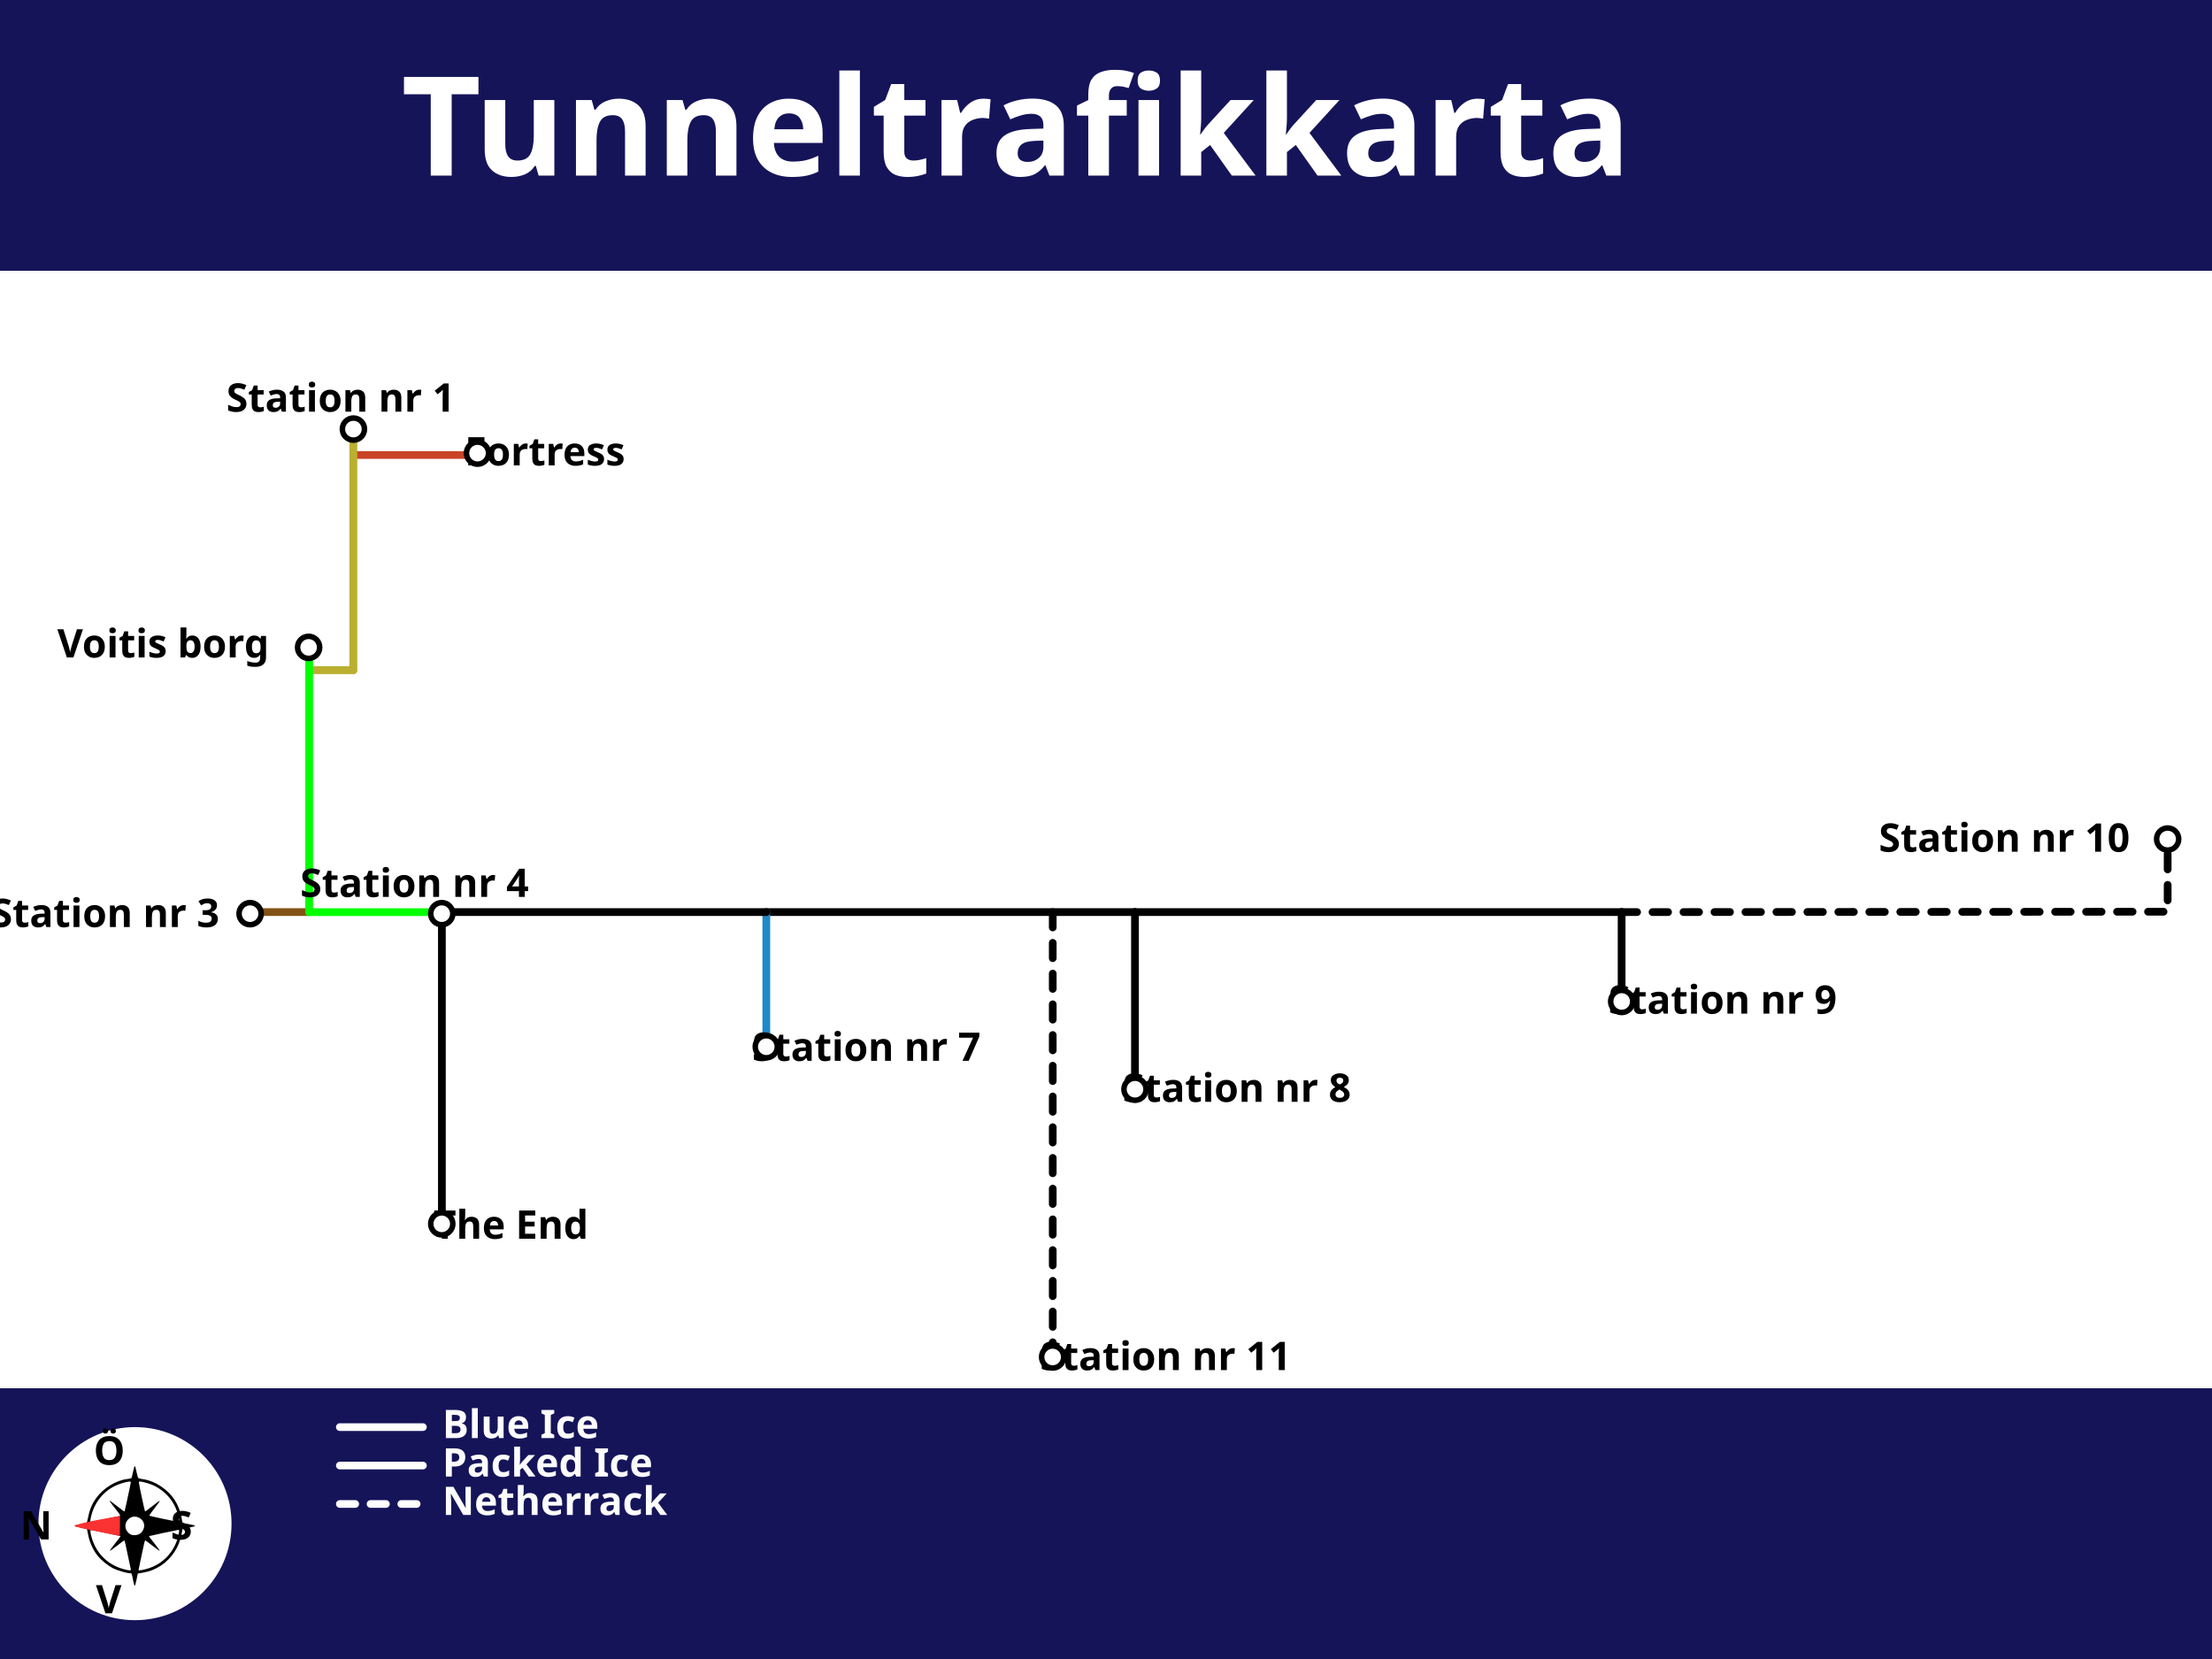
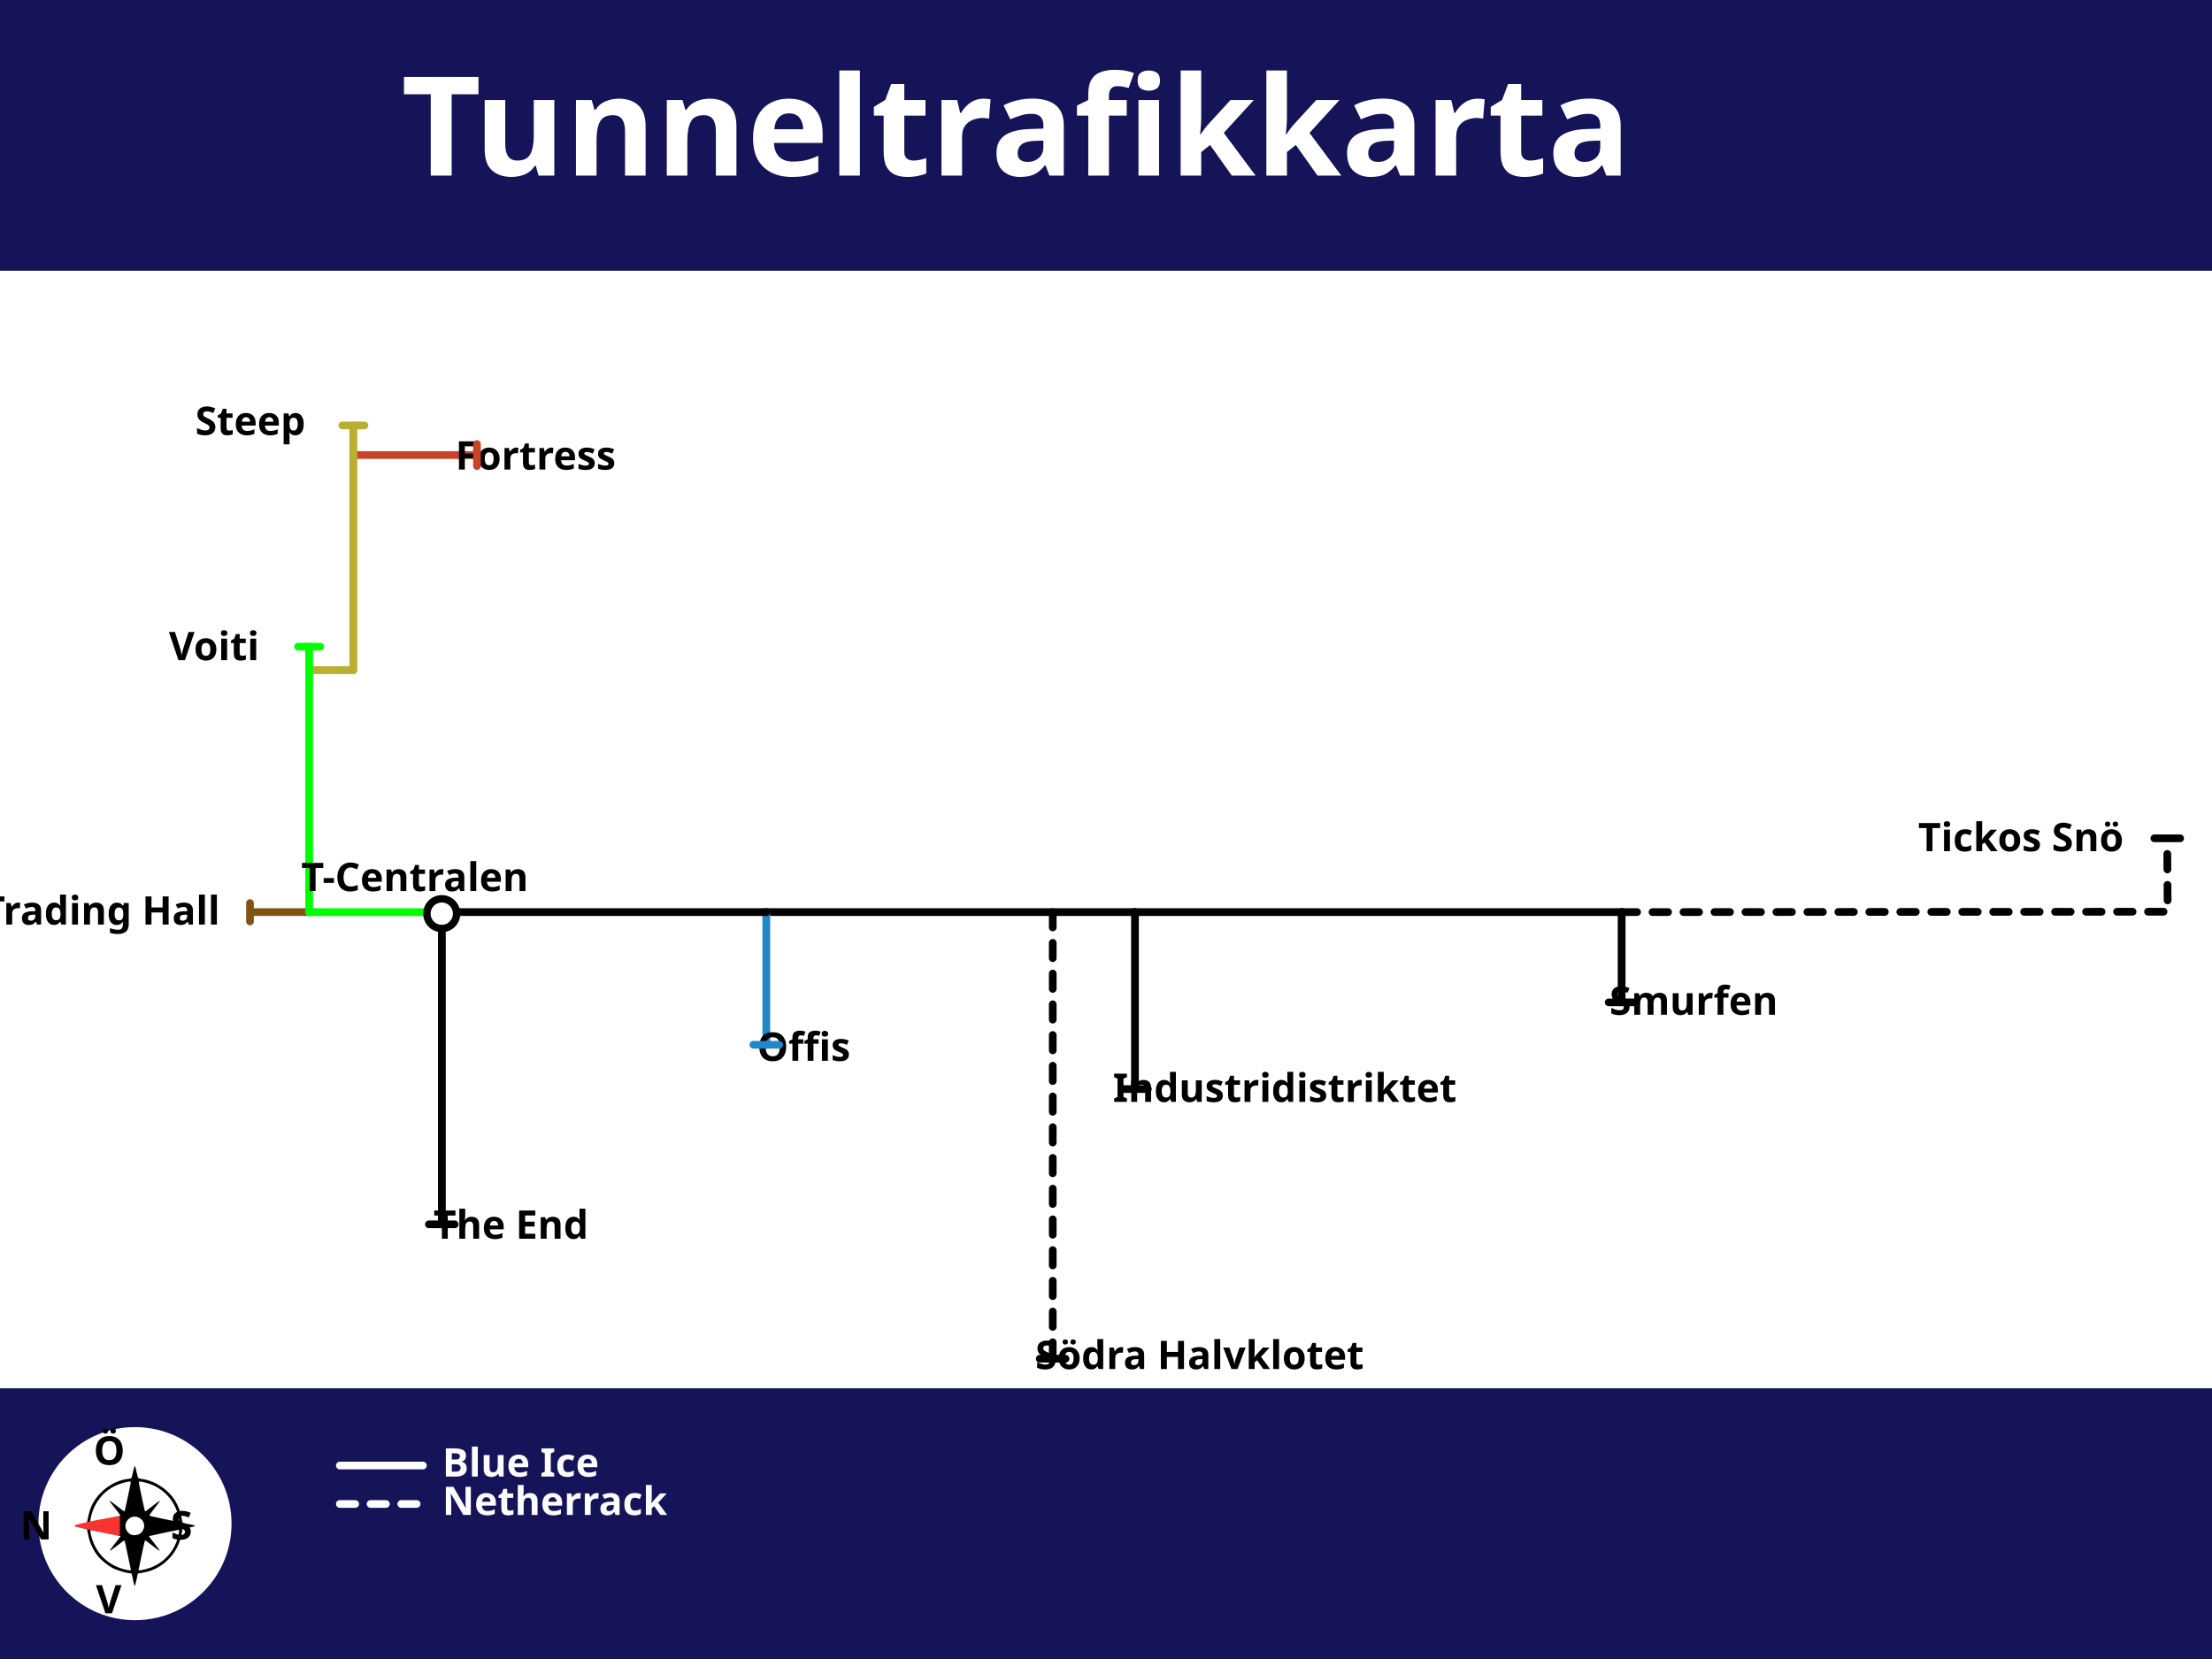
<svg xmlns="http://www.w3.org/2000/svg" width="400mm" height="300mm" viewBox="0 0 400 300" version="1.1" id="svg1" xml:space="preserve">
  <defs id="defs1">
    <linearGradient id="swatch35">
      <stop style="stop-color:#baaf30;stop-opacity:1;" offset="0" id="stop35" />
    </linearGradient>
  </defs>
  <g id="layer1">
    <path style="fill:none;fill-opacity:0.243;stroke:#ffffff;stroke-width:1.389;stroke-linecap:round;stroke-linejoin:bevel;stroke-miterlimit:4.6;stroke-dasharray:none;stroke-dashoffset:0;stroke-opacity:1" d="M 61.452,278.915 H 76.476" id="path22-1-0-7-2" />
    <text xml:space="preserve" style="font-style:normal;font-variant:normal;font-weight:bold;font-stretch:normal;font-size:7.118px;line-height:0.35;font-family:Ebrima;-inkscape-font-specification:'Ebrima, Bold';font-variant-ligatures:normal;font-variant-caps:normal;font-variant-numeric:normal;font-variant-east-asian:normal;text-align:start;text-anchor:start;fill:#fcfcfc;fill-opacity:1;stroke:none;stroke-width:0.265;stroke-opacity:1" x="79.987" y="280.905" id="text37-8-5-1">
      <tspan id="tspan37-4-4-1" style="font-style:normal;font-variant:normal;font-weight:bold;font-stretch:normal;font-size:7.118px;font-family:Ebrima;-inkscape-font-specification:'Ebrima, Bold';font-variant-ligatures:normal;font-variant-caps:normal;font-variant-numeric:normal;font-variant-east-asian:normal;text-align:start;text-anchor:start;fill:#fcfcfc;fill-opacity:1;stroke:none;stroke-width:0.265;stroke-opacity:1" x="79.987" y="280.905">Isbana</tspan>
    </text>
    <path style="fill:none;fill-opacity:0.243;stroke:#ffffff;stroke-width:1.389;stroke-linecap:round;stroke-linejoin:bevel;stroke-miterlimit:4.6;stroke-dasharray:none;stroke-dashoffset:0;stroke-opacity:1" d="M 61.452,285.864 H 76.476" id="path22-1-0-7-2-7" />
    <text xml:space="preserve" style="font-style:normal;font-variant:normal;font-weight:bold;font-stretch:normal;font-size:7.118px;line-height:0.35;font-family:Ebrima;-inkscape-font-specification:'Ebrima, Bold';font-variant-ligatures:normal;font-variant-caps:normal;font-variant-numeric:normal;font-variant-east-asian:normal;text-align:start;text-anchor:start;fill:#fcfcfc;fill-opacity:1;stroke:none;stroke-width:0.265;stroke-opacity:1" x="79.987" y="287.854" id="text37-8-5-1-8">
      <tspan id="tspan37-4-4-1-3" style="font-style:normal;font-variant:normal;font-weight:bold;font-stretch:normal;font-size:7.118px;font-family:Ebrima;-inkscape-font-specification:'Ebrima, Bold';font-variant-ligatures:normal;font-variant-caps:normal;font-variant-numeric:normal;font-variant-east-asian:normal;text-align:start;text-anchor:start;fill:#fcfcfc;fill-opacity:1;stroke:none;stroke-width:0.265;stroke-opacity:1" x="79.987" y="287.854">Isbana</tspan>
    </text>
    <path style="fill:none;fill-opacity:0.243;stroke:#ffffff;stroke-width:1.389;stroke-linecap:round;stroke-linejoin:bevel;stroke-miterlimit:4.6;stroke-dasharray:none;stroke-dashoffset:0;stroke-opacity:1" d="M 61.452,292.814 H 76.476" id="path22-1-0-7-2-7-7" />
+     <path style="fill:none;fill-opacity:0.243;stroke:#ffffff;stroke-width:1.389;stroke-linecap:round;stroke-linejoin:bevel;stroke-miterlimit:4.6;stroke-dasharray:none;stroke-dashoffset:0;stroke-opacity:1" d="m 61.452,258.066 15.023,0" id="path22-1" />
    <rect style="fill:#ffffff;fill-opacity:1;stroke:none;stroke-width:1;stroke-linecap:round;stroke-linejoin:bevel;stroke-miterlimit:4.6;stroke-dasharray:none;stroke-dashoffset:0;stroke-opacity:1" id="rect33" width="400" height="300" x="-4.6906923e-15" y="2.0428104e-14" />
    <text xml:space="preserve" style="font-style:normal;font-variant:normal;font-weight:bold;font-stretch:normal;font-size:7.118px;line-height:0.35;font-family:Ebrima;-inkscape-font-specification:'Ebrima, Bold';font-variant-ligatures:normal;font-variant-caps:normal;font-variant-numeric:normal;font-variant-east-asian:normal;text-align:start;text-anchor:start;fill:#fcfcfc;fill-opacity:1;stroke:none;stroke-width:0.265;stroke-opacity:1" x="79.987" y="294.804" id="text37-8-5-1-8-9">
      <tspan id="tspan37-4-4-1-3-5" style="font-style:normal;font-variant:normal;font-weight:bold;font-stretch:normal;font-size:7.118px;font-family:Ebrima;-inkscape-font-specification:'Ebrima, Bold';font-variant-ligatures:normal;font-variant-caps:normal;font-variant-numeric:normal;font-variant-east-asian:normal;text-align:start;text-anchor:start;fill:#fcfcfc;fill-opacity:1;stroke:none;stroke-width:0.265;stroke-opacity:1" x="79.987" y="294.804">Isbana</tspan>
    </text>
+     <text xml:space="preserve" style="font-style:normal;font-variant:normal;font-weight:bold;font-stretch:normal;font-size:7.118px;line-height:0.35;font-family:Ebrima;-inkscape-font-specification:'Ebrima, Bold';font-variant-ligatures:normal;font-variant-caps:normal;font-variant-numeric:normal;font-variant-east-asian:normal;text-align:start;text-anchor:start;fill:#fcfcfc;fill-opacity:1;stroke:none;stroke-width:0.265;stroke-opacity:1" x="79.987" y="260.056" id="text37">
+       <tspan id="tspan37" style="font-style:normal;font-variant:normal;font-weight:bold;font-stretch:normal;font-size:7.118px;font-family:Ebrima;-inkscape-font-specification:'Ebrima, Bold';font-variant-ligatures:normal;font-variant-caps:normal;font-variant-numeric:normal;font-variant-east-asian:normal;text-align:start;text-anchor:start;fill:#fcfcfc;fill-opacity:1;stroke:none;stroke-width:0.265;stroke-opacity:1" x="79.987" y="260.056">Blue Ice</tspan>
+     </text>
    <rect style="fill:#151459;fill-opacity:1;stroke:none;stroke-width:0.939;stroke-linecap:round;stroke-linejoin:bevel;stroke-miterlimit:4.6;stroke-dasharray:2.628, 2.628;stroke-dashoffset:0;stroke-opacity:1" id="rect35-7" width="400" height="48.955" x="-8.1573637e-14" y="251.045" />
-     <path style="fill:none;fill-opacity:0.243;stroke:#000000;stroke-width:1.4;stroke-linecap:round;stroke-linejoin:bevel;stroke-miterlimit:4.6;stroke-dasharray:2.8,2.8;stroke-dashoffset:0;stroke-opacity:1" d="m 293.233,164.938 98.748,-0.072 v -13.333" id="path10" />
+     <path style="fill:none;fill-opacity:0.243;stroke:#000000;stroke-width:1.4;stroke-linecap:round;stroke-linejoin:bevel;stroke-miterlimit:4.6;stroke-dasharray:2.8, 2.8;stroke-dashoffset:0;stroke-opacity:1" d="m 293.233,164.938 98.748,-0.072 -0.075,-12.605" id="path10" />
    <path style="fill:none;fill-opacity:0.243;stroke:#000000;stroke-width:1.4;stroke-linecap:round;stroke-linejoin:bevel;stroke-miterlimit:4.6;stroke-dasharray:none;stroke-dashoffset:0;stroke-opacity:1" d="m 293.241,180.937 v -16" id="path11" />
    <path style="fill:none;fill-opacity:0.243;stroke:#000000;stroke-width:1.4;stroke-linecap:round;stroke-linejoin:bevel;stroke-miterlimit:4.6;stroke-dasharray:none;stroke-dashoffset:0;stroke-opacity:1" d="M 293.241,164.937 H 205.241" id="path12" />
    <path style="fill:none;fill-opacity:0.243;stroke:#000000;stroke-width:1.4;stroke-linecap:round;stroke-linejoin:bevel;stroke-miterlimit:4.6;stroke-dasharray:none;stroke-dashoffset:0;stroke-opacity:1" d="m 205.241,196.937 v -32" id="path13" />
    <path style="fill:none;fill-opacity:0.243;stroke:#000000;stroke-width:1.4;stroke-linecap:round;stroke-linejoin:bevel;stroke-miterlimit:4.6;stroke-dasharray:none;stroke-dashoffset:0;stroke-opacity:1" d="m 205.241,164.937 h -66.667" id="path14" />
    <path style="fill:none;fill-opacity:0.243;stroke:#2088c7;stroke-width:1.4;stroke-linecap:round;stroke-linejoin:bevel;stroke-miterlimit:4.6;stroke-dasharray:none;stroke-dashoffset:0;stroke-opacity:1" d="m 138.574,188.937 v -24" id="path15" />
    <path style="fill:none;fill-opacity:0.243;stroke:#000000;stroke-width:1.4;stroke-linecap:round;stroke-linejoin:bevel;stroke-miterlimit:4.6;stroke-dasharray:none;stroke-dashoffset:0;stroke-opacity:1" d="M 138.574,164.937 H 79.907" id="path16" />
    <path style="fill:none;fill-opacity:0.243;stroke:#000000;stroke-width:1.4;stroke-linecap:round;stroke-linejoin:bevel;stroke-miterlimit:4.6;stroke-dasharray:none;stroke-dashoffset:0;stroke-opacity:1" d="m 79.907,220.937 v -56" id="path17" />
    <path style="fill:none;fill-opacity:0.243;stroke:#825215;stroke-width:1.4;stroke-linecap:round;stroke-linejoin:bevel;stroke-miterlimit:4.6;stroke-dasharray:none;stroke-dashoffset:0;stroke-opacity:1" d="m 45.24,164.937 h 10.667" id="path18" />
    <path style="fill:none;stroke:#c94326;stroke-width:1.389;stroke-linecap:round;stroke-linejoin:bevel;stroke-miterlimit:4.6;stroke-dasharray:none;stroke-opacity:1" d="M 63.895,82.285 H 86.248" id="path1" />
    <path style="fill:none;fill-opacity:0.243;stroke:#baaf30;stroke-width:1.423;stroke-linecap:round;stroke-linejoin:bevel;stroke-miterlimit:4.6;stroke-dasharray:none;stroke-dashoffset:0;stroke-opacity:1" d="m 63.895,76.949 v 44.234" id="path20" />
    <path style="fill:none;fill-opacity:0.243;stroke:#baaf30;stroke-width:1.423;stroke-linecap:round;stroke-linejoin:bevel;stroke-miterlimit:4.6;stroke-dasharray:none;stroke-dashoffset:0;stroke-opacity:1" d="m 55.918,121.183 h 7.977" id="path21" />
    <path style="fill:none;fill-opacity:0.243;stroke:#00ff00;stroke-width:1.4;stroke-linecap:round;stroke-linejoin:bevel;stroke-miterlimit:4.6;stroke-dasharray:none;stroke-dashoffset:0;stroke-opacity:1" d="m 55.906,164.937 v -48" id="path19" />
    <path style="fill:none;fill-opacity:0.243;stroke:#00ff00;stroke-width:1.4;stroke-linecap:round;stroke-linejoin:bevel;stroke-miterlimit:4.6;stroke-dasharray:none;stroke-dashoffset:0;stroke-opacity:1" d="M 55.906,164.941 H 79.906" id="path22" />
-     <path style="fill:none;fill-opacity:0.243;stroke:#ffffff;stroke-width:1.389;stroke-linecap:round;stroke-linejoin:bevel;stroke-miterlimit:4.6;stroke-dasharray:none;stroke-dashoffset:0;stroke-opacity:1" d="m 61.452,258.066 15.023,0" id="path22-1" />
-     <text xml:space="preserve" style="font-style:normal;font-variant:normal;font-weight:bold;font-stretch:normal;font-size:7.118px;line-height:0.35;font-family:Ebrima;-inkscape-font-specification:'Ebrima, Bold';font-variant-ligatures:normal;font-variant-caps:normal;font-variant-numeric:normal;font-variant-east-asian:normal;text-align:center;text-anchor:middle;stroke-width:0.529" x="79.574" y="162.19" id="text32">
-       <tspan id="tspan32" style="font-style:normal;font-variant:normal;font-weight:bold;font-stretch:normal;font-size:7.118px;font-family:Ebrima;-inkscape-font-specification:'Ebrima, Bold';font-variant-ligatures:normal;font-variant-caps:normal;font-variant-numeric:normal;font-variant-east-asian:normal;stroke-width:0.529" x="79.574" y="162.19">Station nr 4</tspan>
+     <text xml:space="preserve" style="font-style:normal;font-variant:normal;font-weight:bold;font-stretch:normal;font-size:7.118px;line-height:0.35;font-family:Ebrima;-inkscape-font-specification:'Ebrima, Bold';font-variant-ligatures:normal;font-variant-caps:normal;font-variant-numeric:normal;font-variant-east-asian:normal;text-align:center;text-anchor:middle;stroke-width:0.529" x="79.64" y="161.131" id="text32">
+       <tspan id="tspan32" style="font-style:normal;font-variant:normal;font-weight:bold;font-stretch:normal;font-size:7.118px;font-family:Ebrima;-inkscape-font-specification:'Ebrima, Bold';font-variant-ligatures:normal;font-variant-caps:normal;font-variant-numeric:normal;font-variant-east-asian:normal;stroke-width:0.529" x="79.64" y="161.131">T-Centralen</tspan>
    </text>
-     <text xml:space="preserve" style="font-style:normal;font-variant:normal;font-weight:bold;font-stretch:normal;font-size:7.118px;line-height:0.35;font-family:Ebrima;-inkscape-font-specification:'Ebrima, Bold';font-variant-ligatures:normal;font-variant-caps:normal;font-variant-numeric:normal;font-variant-east-asian:normal;text-align:center;text-anchor:middle;stroke-width:0.529" x="66.221" y="74.439" id="text32-9">
-       <tspan id="tspan32-7" style="font-style:normal;font-variant:normal;font-weight:bold;font-stretch:normal;font-size:7.118px;font-family:Ebrima;-inkscape-font-specification:'Ebrima, Bold';font-variant-ligatures:normal;font-variant-caps:normal;font-variant-numeric:normal;font-variant-east-asian:normal;stroke-width:0.529" x="66.221" y="74.439">Station nr 1</tspan>
+     <text xml:space="preserve" style="font-style:normal;font-variant:normal;font-weight:bold;font-stretch:normal;font-size:7.118px;line-height:0.35;font-family:Ebrima;-inkscape-font-specification:'Ebrima, Bold';font-variant-ligatures:normal;font-variant-caps:normal;font-variant-numeric:normal;font-variant-east-asian:normal;text-align:center;text-anchor:middle;stroke-width:0.529" x="49.897" y="78.648" id="text32-9">
+       <tspan id="tspan32-7" style="font-style:normal;font-variant:normal;font-weight:bold;font-stretch:normal;font-size:7.118px;font-family:Ebrima;-inkscape-font-specification:'Ebrima, Bold';font-variant-ligatures:normal;font-variant-caps:normal;font-variant-numeric:normal;font-variant-east-asian:normal;stroke-width:0.529" x="49.897" y="78.648">Steep</tspan>
    </text>
-     <text xml:space="preserve" style="font-style:normal;font-variant:normal;font-weight:bold;font-stretch:normal;font-size:7.118px;line-height:0.35;font-family:Ebrima;-inkscape-font-specification:'Ebrima, Bold';font-variant-ligatures:normal;font-variant-caps:normal;font-variant-numeric:normal;font-variant-east-asian:normal;text-align:center;text-anchor:middle;stroke-width:0.529" x="34.142" y="118.885" id="text32-9-3">
-       <tspan id="tspan32-7-7" style="font-style:normal;font-variant:normal;font-weight:bold;font-stretch:normal;font-size:7.118px;font-family:Ebrima;-inkscape-font-specification:'Ebrima, Bold';font-variant-ligatures:normal;font-variant-caps:normal;font-variant-numeric:normal;font-variant-east-asian:normal;stroke-width:0.529" x="34.142" y="118.885">Voitis borg</tspan>
+     <text xml:space="preserve" style="font-style:normal;font-variant:normal;font-weight:bold;font-stretch:normal;font-size:7.118px;line-height:0.35;font-family:Ebrima;-inkscape-font-specification:'Ebrima, Bold';font-variant-ligatures:normal;font-variant-caps:normal;font-variant-numeric:normal;font-variant-east-asian:normal;text-align:center;text-anchor:middle;stroke-width:0.529" x="43.335" y="119.38" id="text32-9-3">
+       <tspan id="tspan32-7-7" style="font-style:normal;font-variant:normal;font-weight:bold;font-stretch:normal;font-size:7.118px;font-family:Ebrima;-inkscape-font-specification:'Ebrima, Bold';font-variant-ligatures:normal;font-variant-caps:normal;font-variant-numeric:normal;font-variant-east-asian:normal;stroke-width:0.529" x="43.335" y="119.38">Voiti</tspan>
    </text>
-     <text xml:space="preserve" style="font-style:normal;font-variant:normal;font-weight:bold;font-stretch:normal;font-size:7.118px;line-height:0.35;font-family:Ebrima;-inkscape-font-specification:'Ebrima, Bold';font-variant-ligatures:normal;font-variant-caps:normal;font-variant-numeric:normal;font-variant-east-asian:normal;text-align:center;text-anchor:middle;stroke-width:0.529" x="23.635" y="167.632" id="text32-9-3-6">
-       <tspan id="tspan32-7-7-7" style="font-style:normal;font-variant:normal;font-weight:bold;font-stretch:normal;font-size:7.118px;font-family:Ebrima;-inkscape-font-specification:'Ebrima, Bold';font-variant-ligatures:normal;font-variant-caps:normal;font-variant-numeric:normal;font-variant-east-asian:normal;stroke-width:0.529" x="23.635" y="167.632">Station nr 3</tspan>
+     <text xml:space="preserve" style="font-style:normal;font-variant:normal;font-weight:bold;font-stretch:normal;font-size:7.118px;line-height:0.35;font-family:Ebrima;-inkscape-font-specification:'Ebrima, Bold';font-variant-ligatures:normal;font-variant-caps:normal;font-variant-numeric:normal;font-variant-east-asian:normal;text-align:center;text-anchor:middle;stroke-width:0.529" x="22.914" y="167.192" id="text32-9-3-6">
+       <tspan id="tspan32-7-7-7" style="font-style:normal;font-variant:normal;font-weight:bold;font-stretch:normal;font-size:7.118px;font-family:Ebrima;-inkscape-font-specification:'Ebrima, Bold';font-variant-ligatures:normal;font-variant-caps:normal;font-variant-numeric:normal;font-variant-east-asian:normal;stroke-width:0.529" x="22.914" y="167.192">Trading Hall</tspan>
    </text>
    <text xml:space="preserve" style="font-style:normal;font-variant:normal;font-weight:bold;font-stretch:normal;font-size:7.118px;line-height:0.35;font-family:Ebrima;-inkscape-font-specification:'Ebrima, Bold';font-variant-ligatures:normal;font-variant-caps:normal;font-variant-numeric:normal;font-variant-east-asian:normal;text-align:center;text-anchor:middle;stroke-width:0.529" x="97.018" y="223.995" id="text32-9-3-6-6-9">
      <tspan id="tspan32-7-7-7-5-1" style="font-style:normal;font-variant:normal;font-weight:bold;font-stretch:normal;font-size:7.118px;font-family:Ebrima;-inkscape-font-specification:'Ebrima, Bold';font-variant-ligatures:normal;font-variant-caps:normal;font-variant-numeric:normal;font-variant-east-asian:normal;stroke-width:0.529" x="97.018" y="223.995">The End</tspan>
    </text>
-     <text xml:space="preserve" style="font-style:normal;font-variant:normal;font-weight:bold;font-stretch:normal;font-size:7.118px;line-height:0.35;font-family:Ebrima;-inkscape-font-specification:'Ebrima, Bold';font-variant-ligatures:normal;font-variant-caps:normal;font-variant-numeric:normal;font-variant-east-asian:normal;text-align:center;text-anchor:middle;stroke-width:0.529" x="161.285" y="191.832" id="text32-9-3-6-6-9-6">
-       <tspan id="tspan32-7-7-7-5-1-0" style="font-style:normal;font-variant:normal;font-weight:bold;font-stretch:normal;font-size:7.118px;font-family:Ebrima;-inkscape-font-specification:'Ebrima, Bold';font-variant-ligatures:normal;font-variant-caps:normal;font-variant-numeric:normal;font-variant-east-asian:normal;stroke-width:0.529" x="161.285" y="191.832">Station nr 7</tspan>
+     <text xml:space="preserve" style="font-style:normal;font-variant:normal;font-weight:bold;font-stretch:normal;font-size:7.118px;line-height:0.35;font-family:Ebrima;-inkscape-font-specification:'Ebrima, Bold';font-variant-ligatures:normal;font-variant-caps:normal;font-variant-numeric:normal;font-variant-east-asian:normal;text-align:center;text-anchor:middle;stroke-width:0.529" x="149.967" y="191.832" id="text32-9-3-6-6-9-6">
+       <tspan id="tspan32-7-7-7-5-1-0" style="font-style:normal;font-variant:normal;font-weight:bold;font-stretch:normal;font-size:7.118px;font-family:Ebrima;-inkscape-font-specification:'Ebrima, Bold';font-variant-ligatures:normal;font-variant-caps:normal;font-variant-numeric:normal;font-variant-east-asian:normal;stroke-width:0.529" x="149.967" y="191.832">Offis</tspan>
    </text>
-     <text xml:space="preserve" style="font-style:normal;font-variant:normal;font-weight:bold;font-stretch:normal;font-size:7.118px;line-height:0.35;font-family:Ebrima;-inkscape-font-specification:'Ebrima, Bold';font-variant-ligatures:normal;font-variant-caps:normal;font-variant-numeric:normal;font-variant-east-asian:normal;text-align:center;text-anchor:middle;stroke-width:0.529" x="228.283" y="199.241" id="text32-9-3-6-6-9-6-4">
-       <tspan id="tspan32-7-7-7-5-1-0-4" style="font-style:normal;font-variant:normal;font-weight:bold;font-stretch:normal;font-size:7.118px;font-family:Ebrima;-inkscape-font-specification:'Ebrima, Bold';font-variant-ligatures:normal;font-variant-caps:normal;font-variant-numeric:normal;font-variant-east-asian:normal;stroke-width:0.529" x="228.283" y="199.241">Station nr 8</tspan>
+     <text xml:space="preserve" style="font-style:normal;font-variant:normal;font-weight:bold;font-stretch:normal;font-size:7.118px;line-height:0.35;font-family:Ebrima;-inkscape-font-specification:'Ebrima, Bold';font-variant-ligatures:normal;font-variant-caps:normal;font-variant-numeric:normal;font-variant-east-asian:normal;text-align:center;text-anchor:middle;stroke-width:0.529" x="236.947" y="199.25" id="text32-9-3-6-6-9-6-4">
+       <tspan id="tspan32-7-7-7-5-1-0-4" style="font-style:normal;font-variant:normal;font-weight:bold;font-stretch:normal;font-size:7.118px;font-family:Ebrima;-inkscape-font-specification:'Ebrima, Bold';font-variant-ligatures:normal;font-variant-caps:normal;font-variant-numeric:normal;font-variant-east-asian:normal;stroke-width:0.529" x="236.947" y="199.25">Industridistriktet</tspan>
    </text>
-     <text xml:space="preserve" style="font-style:normal;font-variant:normal;font-weight:bold;font-stretch:normal;font-size:7.118px;line-height:0.35;font-family:Ebrima;-inkscape-font-specification:'Ebrima, Bold';font-variant-ligatures:normal;font-variant-caps:normal;font-variant-numeric:normal;font-variant-east-asian:normal;text-align:center;text-anchor:middle;stroke-width:0.529" x="215.375" y="247.753" id="text32-9-3-6-6-9-6-4-2">
-       <tspan id="tspan32-7-7-7-5-1-0-4-7" style="font-style:normal;font-variant:normal;font-weight:bold;font-stretch:normal;font-size:7.118px;font-family:Ebrima;-inkscape-font-specification:'Ebrima, Bold';font-variant-ligatures:normal;font-variant-caps:normal;font-variant-numeric:normal;font-variant-east-asian:normal;stroke-width:0.529" x="215.375" y="247.753">Station nr 11</tspan>
+     <text xml:space="preserve" style="font-style:normal;font-variant:normal;font-weight:bold;font-stretch:normal;font-size:7.118px;line-height:0.35;font-family:Ebrima;-inkscape-font-specification:'Ebrima, Bold';font-variant-ligatures:normal;font-variant-caps:normal;font-variant-numeric:normal;font-variant-east-asian:normal;text-align:center;text-anchor:middle;stroke-width:0.529" x="221.549" y="247.566" id="text32-9-3-6-6-9-6-4-2">
+       <tspan id="tspan32-7-7-7-5-1-0-4-7" style="font-style:normal;font-variant:normal;font-weight:bold;font-stretch:normal;font-size:7.118px;font-family:Ebrima;-inkscape-font-specification:'Ebrima, Bold';font-variant-ligatures:normal;font-variant-caps:normal;font-variant-numeric:normal;font-variant-east-asian:normal;stroke-width:0.529" x="221.549" y="247.566">Södra Halvklotet</tspan>
    </text>
-     <text xml:space="preserve" style="font-style:normal;font-variant:normal;font-weight:bold;font-stretch:normal;font-size:7.118px;line-height:0.35;font-family:Ebrima;-inkscape-font-specification:'Ebrima, Bold';font-variant-ligatures:normal;font-variant-caps:normal;font-variant-numeric:normal;font-variant-east-asian:normal;text-align:center;text-anchor:middle;stroke-width:0.529" x="316.124" y="183.299" id="text32-9-3-6-6-9-6-4-6">
-       <tspan id="tspan32-7-7-7-5-1-0-4-8" style="font-style:normal;font-variant:normal;font-weight:bold;font-stretch:normal;font-size:7.118px;font-family:Ebrima;-inkscape-font-specification:'Ebrima, Bold';font-variant-ligatures:normal;font-variant-caps:normal;font-variant-numeric:normal;font-variant-east-asian:normal;stroke-width:0.529" x="316.124" y="183.299">Station nr 9</tspan>
+     <text xml:space="preserve" style="font-style:normal;font-variant:normal;font-weight:bold;font-stretch:normal;font-size:7.118px;line-height:0.35;font-family:Ebrima;-inkscape-font-specification:'Ebrima, Bold';font-variant-ligatures:normal;font-variant-caps:normal;font-variant-numeric:normal;font-variant-east-asian:normal;text-align:center;text-anchor:middle;stroke-width:0.529" x="310.898" y="183.498" id="text32-9-3-6-6-9-6-4-6">
+       <tspan id="tspan32-7-7-7-5-1-0-4-8" style="font-style:normal;font-variant:normal;font-weight:bold;font-stretch:normal;font-size:7.118px;font-family:Ebrima;-inkscape-font-specification:'Ebrima, Bold';font-variant-ligatures:normal;font-variant-caps:normal;font-variant-numeric:normal;font-variant-east-asian:normal;stroke-width:0.529" x="310.898" y="183.498">Smurfen</tspan>
    </text>
-     <text xml:space="preserve" style="font-style:normal;font-variant:normal;font-weight:bold;font-stretch:normal;font-size:7.118px;line-height:0.35;font-family:Ebrima;-inkscape-font-specification:'Ebrima, Bold';font-variant-ligatures:normal;font-variant-caps:normal;font-variant-numeric:normal;font-variant-east-asian:normal;text-align:center;text-anchor:middle;stroke-width:0.529" x="367.072" y="154.016" id="text32-9-3-6-6-9-6-4-6-1">
-       <tspan id="tspan32-7-7-7-5-1-0-4-8-8" style="font-style:normal;font-variant:normal;font-weight:bold;font-stretch:normal;font-size:7.118px;font-family:Ebrima;-inkscape-font-specification:'Ebrima, Bold';font-variant-ligatures:normal;font-variant-caps:normal;font-variant-numeric:normal;font-variant-east-asian:normal;stroke-width:0.529" x="367.072" y="154.016">Station nr 10</tspan>
+     <text xml:space="preserve" style="font-style:normal;font-variant:normal;font-weight:bold;font-stretch:normal;font-size:7.118px;line-height:0.35;font-family:Ebrima;-inkscape-font-specification:'Ebrima, Bold';font-variant-ligatures:normal;font-variant-caps:normal;font-variant-numeric:normal;font-variant-east-asian:normal;text-align:center;text-anchor:middle;stroke-width:0.529" x="370.066" y="153.922" id="text32-9-3-6-6-9-6-4-6-1">
+       <tspan id="tspan32-7-7-7-5-1-0-4-8-8" style="font-style:normal;font-variant:normal;font-weight:bold;font-stretch:normal;font-size:7.118px;font-family:Ebrima;-inkscape-font-specification:'Ebrima, Bold';font-variant-ligatures:normal;font-variant-caps:normal;font-variant-numeric:normal;font-variant-east-asian:normal;stroke-width:0.529" x="370.066" y="153.922">Tickos Snö</tspan>
    </text>
-     <ellipse style="fill:#ffffff;fill-opacity:1;stroke:#000000;stroke-width:1;stroke-linecap:round;stroke-linejoin:bevel;stroke-miterlimit:4.6;stroke-dasharray:none;stroke-dashoffset:0;stroke-opacity:1" id="path33" cx="63.908" cy="77.593" rx="2" ry="2" />
-     <text xml:space="preserve" style="font-style:normal;font-variant:normal;font-weight:bold;font-stretch:normal;font-size:7.118px;line-height:0.35;font-family:Ebrima;-inkscape-font-specification:'Ebrima, Bold';font-variant-ligatures:normal;font-variant-caps:normal;font-variant-numeric:normal;font-variant-east-asian:normal;text-align:center;text-anchor:middle;stroke-width:0.529" x="103.167" y="84.16" id="text32-9-9">
-       <tspan id="tspan32-7-2" style="font-style:normal;font-variant:normal;font-weight:bold;font-stretch:normal;font-size:7.118px;font-family:Ebrima;-inkscape-font-specification:'Ebrima, Bold';font-variant-ligatures:normal;font-variant-caps:normal;font-variant-numeric:normal;font-variant-east-asian:normal;stroke-width:0.529" x="103.167" y="84.16">Fortress</tspan>
+     <text xml:space="preserve" style="font-style:normal;font-variant:normal;font-weight:bold;font-stretch:normal;font-size:7.118px;line-height:0.35;font-family:Ebrima;-inkscape-font-specification:'Ebrima, Bold';font-variant-ligatures:normal;font-variant-caps:normal;font-variant-numeric:normal;font-variant-east-asian:normal;text-align:center;text-anchor:middle;stroke-width:0.529" x="101.483" y="84.908" id="text32-9-9">
+       <tspan id="tspan32-7-2" style="font-style:normal;font-variant:normal;font-weight:bold;font-stretch:normal;font-size:7.118px;font-family:Ebrima;-inkscape-font-specification:'Ebrima, Bold';font-variant-ligatures:normal;font-variant-caps:normal;font-variant-numeric:normal;font-variant-east-asian:normal;stroke-width:0.529" x="101.483" y="84.908">Fortress</tspan>
    </text>
-     <ellipse style="fill:#ffffff;fill-opacity:1;stroke:#000000;stroke-width:1;stroke-linecap:round;stroke-linejoin:bevel;stroke-miterlimit:4.6;stroke-dasharray:none;stroke-dashoffset:0;stroke-opacity:1" id="path33-74" cx="86.348" cy="81.941" rx="2" ry="2" />
-     <ellipse style="fill:#ffffff;fill-opacity:1;stroke:#000000;stroke-width:1;stroke-linecap:round;stroke-linejoin:bevel;stroke-miterlimit:4.6;stroke-dasharray:none;stroke-dashoffset:0;stroke-opacity:1" id="path33-1" cx="55.808" cy="117.065" rx="2" ry="2" />
-     <ellipse style="fill:#ffffff;fill-opacity:1;stroke:#000000;stroke-width:1;stroke-linecap:round;stroke-linejoin:bevel;stroke-miterlimit:4.6;stroke-dasharray:none;stroke-dashoffset:0;stroke-opacity:1" id="path33-19" cx="45.225" cy="165.219" rx="2" ry="2" />
-     <ellipse style="fill:#ffffff;fill-opacity:1;stroke:#000000;stroke-width:1;stroke-linecap:round;stroke-linejoin:bevel;stroke-miterlimit:4.6;stroke-dasharray:none;stroke-dashoffset:0;stroke-opacity:1" id="path33-9" cx="79.885" cy="165.219" rx="2" ry="2" />
-     <ellipse style="fill:#ffffff;fill-opacity:1;stroke:#000000;stroke-width:1;stroke-linecap:round;stroke-linejoin:bevel;stroke-miterlimit:4.6;stroke-dasharray:none;stroke-dashoffset:0;stroke-opacity:1" id="path33-6" cx="79.885" cy="221.31" rx="2" ry="2" />
-     <ellipse style="fill:#ffffff;fill-opacity:1;stroke:#000000;stroke-width:1;stroke-linecap:round;stroke-linejoin:bevel;stroke-miterlimit:4.6;stroke-dasharray:none;stroke-dashoffset:0;stroke-opacity:1" id="path33-2" cx="138.569" cy="189.284" rx="2" ry="2" />
-     <ellipse style="fill:#ffffff;fill-opacity:1;stroke:#000000;stroke-width:1;stroke-linecap:round;stroke-linejoin:bevel;stroke-miterlimit:4.6;stroke-dasharray:none;stroke-dashoffset:0;stroke-opacity:1" id="path33-5" cx="205.24" cy="196.969" rx="2" ry="2" />
-     <ellipse style="fill:#ffffff;fill-opacity:1;stroke:#000000;stroke-width:1;stroke-linecap:round;stroke-linejoin:bevel;stroke-miterlimit:4.6;stroke-dasharray:none;stroke-dashoffset:0;stroke-opacity:1" id="path33-82" cx="293.255" cy="181.094" rx="2" ry="2" />
-     <ellipse style="fill:#ffffff;fill-opacity:1;stroke:#000000;stroke-width:1;stroke-linecap:round;stroke-linejoin:bevel;stroke-miterlimit:4.6;stroke-dasharray:none;stroke-dashoffset:0;stroke-opacity:1" id="path33-7" cx="391.978" cy="151.725" rx="2" ry="2" />
+     <ellipse style="fill:#ffffff;fill-opacity:1;stroke:#000000;stroke-width:1.343;stroke-linecap:round;stroke-linejoin:bevel;stroke-miterlimit:4.6;stroke-dasharray:none;stroke-dashoffset:0;stroke-opacity:1" id="path33-9" cx="79.885" cy="165.219" rx="2.687" ry="2.687" />
    <rect style="fill:#151459;fill-opacity:1;stroke:none;stroke-width:0.939;stroke-linecap:round;stroke-linejoin:bevel;stroke-miterlimit:4.6;stroke-dasharray:2.628, 2.628;stroke-dashoffset:0;stroke-opacity:1" id="rect35" width="400" height="48.959" x="0" y="0" />
    <circle style="font-variation-settings:'wght' 700;fill:#ffffff;fill-opacity:1;stroke:none;stroke-width:0.379;stroke-linecap:round;stroke-linejoin:bevel;stroke-miterlimit:4.6;stroke-dasharray:1.062, 1.062;stroke-dashoffset:0;stroke-opacity:1" id="path36" cx="24.411" cy="275.524" r="17.458" />
    <path style="fill:#000000;stroke-width:1.23" d="m 34.146,276.249 c -0.61,0.122 -1.122,0.235 -1.136,0.249 -0.014,0.015 -0.095,0.426 -0.179,0.914 -0.397,2.308 -1.794,4.428 -3.766,5.715 -1.005,0.656 -1.967,1.035 -3.173,1.25 l -0.98,0.175 -0.217,1.081 c -0.119,0.595 -0.267,1.097 -0.328,1.117 -0.065,0.021 -0.189,-0.384 -0.301,-0.982 -0.242,-1.296 -0.234,-1.278 -0.575,-1.278 -0.539,0 -2.254,-0.498 -2.989,-0.869 -0.967,-0.487 -2.189,-1.469 -2.837,-2.279 -0.807,-1.009 -1.456,-2.425 -1.707,-3.725 -0.116,-0.601 -0.219,-1.106 -0.228,-1.12 -0.01,-0.015 -0.517,-0.127 -1.127,-0.249 -0.61,-0.122 -1.11,-0.262 -1.11,-0.31 0,-0.095 0.051,-0.109 1.35,-0.378 0.877,-0.181 0.882,-0.184 0.953,-0.547 0.391,-1.997 0.754,-2.93 1.599,-4.114 1.295,-1.815 3.633,-3.238 5.667,-3.451 0.353,-0.037 0.676,-0.119 0.717,-0.182 0.041,-0.063 0.169,-0.574 0.283,-1.136 0.115,-0.561 0.255,-1.021 0.312,-1.021 0.057,0 0.198,0.478 0.314,1.062 0.132,0.668 0.267,1.091 0.364,1.14 0.085,0.043 0.505,0.131 0.932,0.196 2.11,0.322 4.392,1.847 5.61,3.751 0.584,0.912 1.038,2.078 1.228,3.147 l 0.176,0.992 0.999,0.187 c 1.638,0.306 1.65,0.362 0.15,0.662 z m -1.871,0.395 c -0.644,0.106 -5.29,1.1 -5.338,1.141 -0.022,0.019 0.415,0.601 0.97,1.293 0.556,0.692 0.995,1.301 0.977,1.354 -0.018,0.052 -0.594,-0.348 -1.279,-0.89 -0.686,-0.542 -1.281,-0.986 -1.324,-0.986 -0.1,0 -0.222,0.471 -0.556,2.135 -0.149,0.745 -0.362,1.763 -0.473,2.264 -0.111,0.501 -0.202,0.94 -0.202,0.977 0,0.127 1.064,-0.075 1.934,-0.368 2.714,-0.912 4.722,-3.203 5.301,-6.049 0.144,-0.707 0.142,-0.895 -0.011,-0.87 z m 0.014,-2.292 c -0.535,-2.527 -2.055,-4.497 -4.375,-5.672 -0.618,-0.313 -1.895,-0.704 -2.499,-0.766 -0.277,-0.028 -0.31,-0.002 -0.292,0.228 0.032,0.406 1.034,5.099 1.104,5.168 0.034,0.034 0.627,-0.392 1.319,-0.947 0.691,-0.555 1.299,-0.994 1.35,-0.975 0.051,0.019 -0.371,0.618 -0.937,1.332 -0.566,0.714 -0.995,1.329 -0.953,1.366 0.064,0.057 4.275,0.966 5.153,1.113 0.332,0.055 0.328,0.082 0.131,-0.847 z m -6.339,0.941 c -0.307,-0.734 -1.234,-1.203 -1.973,-0.999 -1.189,0.328 -1.687,1.7 -0.961,2.652 0.396,0.519 0.814,0.705 1.462,0.651 0.672,-0.056 1.154,-0.381 1.415,-0.957 0.232,-0.511 0.248,-0.888 0.056,-1.346 z m -2.714,6.525 c -0.515,-2.52 -0.69,-3.262 -0.771,-3.262 -0.038,6e-5 -0.632,0.441 -1.319,0.98 -0.687,0.539 -1.265,0.937 -1.284,0.886 -0.019,-0.051 0.419,-0.66 0.973,-1.352 0.554,-0.692 0.991,-1.273 0.972,-1.29 -0.02,-0.018 -0.762,-0.184 -1.65,-0.369 -0.888,-0.185 -2.096,-0.44 -2.686,-0.568 -0.59,-0.127 -1.096,-0.192 -1.127,-0.143 -0.03,0.049 -4.3e-4,0.349 0.066,0.669 0.669,3.223 2.912,5.606 6.028,6.404 0.994,0.255 1.291,0.258 1.218,0.015 -0.03,-0.1 -0.219,-0.987 -0.42,-1.97 z m 0.088,-13.904 c -0.639,0.067 -1.895,0.462 -2.594,0.815 -2.335,1.177 -3.928,3.388 -4.373,6.068 l -0.076,0.458 0.35,-0.062 c 0.6,-0.106 4.924,-1.016 5.072,-1.067 0.096,-0.033 -0.026,-0.26 -0.391,-0.725 -0.291,-0.372 -0.769,-0.981 -1.06,-1.353 -0.292,-0.372 -0.482,-0.677 -0.423,-0.677 0.059,0 0.675,0.45 1.369,1.001 0.694,0.551 1.285,0.978 1.313,0.95 0.028,-0.028 0.209,-0.795 0.402,-1.704 0.193,-0.909 0.442,-2.074 0.554,-2.59 0.112,-0.515 0.194,-0.984 0.182,-1.041 -0.012,-0.057 -0.158,-0.09 -0.325,-0.072 z" id="path35" />
    <text xml:space="preserve" style="font-style:normal;font-variant:normal;font-weight:bold;font-stretch:normal;font-size:7.118px;line-height:0.35;font-family:Ebrima;-inkscape-font-specification:'Ebrima, Bold';font-variant-ligatures:normal;font-variant-caps:normal;font-variant-numeric:normal;font-variant-east-asian:normal;text-align:center;text-anchor:middle;stroke-width:0.325" x="11.161" y="278.377" id="text35">
      <tspan id="tspan35" x="11.161" y="278.377" style="font-style:normal;font-variant:normal;font-weight:bold;font-stretch:normal;font-size:7.118px;font-family:Ebrima;-inkscape-font-specification:'Ebrima, Bold';font-variant-ligatures:normal;font-variant-caps:normal;font-variant-numeric:normal;font-variant-east-asian:normal;stroke-width:0.325">N</tspan>
    </text>
    <text xml:space="preserve" style="font-style:normal;font-variant:normal;font-weight:bold;font-stretch:normal;font-size:7.118px;line-height:0.35;font-family:Ebrima;-inkscape-font-specification:'Ebrima, Bold';font-variant-ligatures:normal;font-variant-caps:normal;font-variant-numeric:normal;font-variant-east-asian:normal;text-align:center;text-anchor:middle;stroke-width:0.325" x="24.391" y="264.865" id="text35-4">
      <tspan id="tspan35-9" x="24.391" y="264.865" style="font-style:normal;font-variant:normal;font-weight:bold;font-stretch:normal;font-size:7.118px;font-family:Ebrima;-inkscape-font-specification:'Ebrima, Bold';font-variant-ligatures:normal;font-variant-caps:normal;font-variant-numeric:normal;font-variant-east-asian:normal;stroke-width:0.325">Ö</tspan>
    </text>
    <text xml:space="preserve" style="font-style:normal;font-variant:normal;font-weight:bold;font-stretch:normal;font-size:7.118px;line-height:0.35;font-family:Ebrima;-inkscape-font-specification:'Ebrima, Bold';font-variant-ligatures:normal;font-variant-caps:normal;font-variant-numeric:normal;font-variant-east-asian:normal;text-align:center;text-anchor:middle;stroke-width:0.325" x="37.452" y="278.372" id="text35-4-9">
      <tspan id="tspan35-9-4" x="37.452" y="278.372" style="font-style:normal;font-variant:normal;font-weight:bold;font-stretch:normal;font-size:7.118px;font-family:Ebrima;-inkscape-font-specification:'Ebrima, Bold';font-variant-ligatures:normal;font-variant-caps:normal;font-variant-numeric:normal;font-variant-east-asian:normal;stroke-width:0.325">S</tspan>
    </text>
    <text xml:space="preserve" style="font-style:normal;font-variant:normal;font-weight:bold;font-stretch:normal;font-size:7.118px;line-height:0.35;font-family:Ebrima;-inkscape-font-specification:'Ebrima, Bold';font-variant-ligatures:normal;font-variant-caps:normal;font-variant-numeric:normal;font-variant-east-asian:normal;text-align:center;text-anchor:middle;stroke-width:0.325" x="24.289" y="291.736" id="text35-4-9-1">
      <tspan id="tspan35-9-4-3" x="24.289" y="291.736" style="font-style:normal;font-variant:normal;font-weight:bold;font-stretch:normal;font-size:7.118px;font-family:Ebrima;-inkscape-font-specification:'Ebrima, Bold';font-variant-ligatures:normal;font-variant-caps:normal;font-variant-numeric:normal;font-variant-east-asian:normal;stroke-width:0.325">V</tspan>
    </text>
    <path style="font-variation-settings:'wght' 700;fill:#fb3232;fill-opacity:1;stroke:none;stroke-width:1;stroke-linecap:round;stroke-linejoin:bevel;stroke-miterlimit:4.6;stroke-dasharray:2.8, 2.8;stroke-dashoffset:0;stroke-opacity:1" d="m 13.492,275.94 c 0,-0.442 8.21,-1.814 8.21,-1.814 l -0.031,3.616 c 0,0 -8.179,-1.524 -8.179,-1.802 z" id="path37" />
-     <text xml:space="preserve" style="font-style:normal;font-variant:normal;font-weight:bold;font-stretch:normal;font-size:7.118px;line-height:0.35;font-family:Ebrima;-inkscape-font-specification:'Ebrima, Bold';font-variant-ligatures:normal;font-variant-caps:normal;font-variant-numeric:normal;font-variant-east-asian:normal;text-align:start;text-anchor:start;fill:#fcfcfc;fill-opacity:1;stroke:none;stroke-width:0.265;stroke-opacity:1" x="79.987" y="260.056" id="text37">
-       <tspan id="tspan37" style="font-style:normal;font-variant:normal;font-weight:bold;font-stretch:normal;font-size:7.118px;font-family:Ebrima;-inkscape-font-specification:'Ebrima, Bold';font-variant-ligatures:normal;font-variant-caps:normal;font-variant-numeric:normal;font-variant-east-asian:normal;text-align:start;text-anchor:start;fill:#fcfcfc;fill-opacity:1;stroke:none;stroke-width:0.265;stroke-opacity:1" x="79.987" y="260.056">Blue Ice</tspan>
-     </text>
    <path style="fill:none;fill-opacity:0.243;stroke:#ffffff;stroke-width:1.389;stroke-linecap:round;stroke-linejoin:bevel;stroke-miterlimit:4.6;stroke-dasharray:none;stroke-dashoffset:0;stroke-opacity:1" d="M 61.452,265.016 H 76.476" id="path22-1-0" />
    <text xml:space="preserve" style="font-style:normal;font-variant:normal;font-weight:bold;font-stretch:normal;font-size:7.118px;line-height:0.35;font-family:Ebrima;-inkscape-font-specification:'Ebrima, Bold';font-variant-ligatures:normal;font-variant-caps:normal;font-variant-numeric:normal;font-variant-east-asian:normal;text-align:start;text-anchor:start;fill:#fcfcfc;fill-opacity:1;stroke:none;stroke-width:0.265;stroke-opacity:1" x="79.987" y="267.006" id="text37-8">
-       <tspan id="tspan37-4" style="font-style:normal;font-variant:normal;font-weight:bold;font-stretch:normal;font-size:7.118px;font-family:Ebrima;-inkscape-font-specification:'Ebrima, Bold';font-variant-ligatures:normal;font-variant-caps:normal;font-variant-numeric:normal;font-variant-east-asian:normal;text-align:start;text-anchor:start;fill:#fcfcfc;fill-opacity:1;stroke:none;stroke-width:0.265;stroke-opacity:1" x="79.987" y="267.006">Packed Ice</tspan>
+       <tspan id="tspan37-4" style="font-style:normal;font-variant:normal;font-weight:bold;font-stretch:normal;font-size:7.118px;font-family:Ebrima;-inkscape-font-specification:'Ebrima, Bold';font-variant-ligatures:normal;font-variant-caps:normal;font-variant-numeric:normal;font-variant-east-asian:normal;text-align:start;text-anchor:start;fill:#fcfcfc;fill-opacity:1;stroke:none;stroke-width:0.265;stroke-opacity:1" x="79.987" y="267.006">Blue Ice</tspan>
    </text>
    <path style="fill:none;fill-opacity:0.243;stroke:#ffffff;stroke-width:1.389;stroke-linecap:round;stroke-linejoin:bevel;stroke-miterlimit:4.6;stroke-dasharray:2.778,2.778;stroke-dashoffset:0;stroke-opacity:1" d="M 61.452,271.965 H 76.476" id="path22-1-0-7" />
    <text xml:space="preserve" style="font-style:normal;font-variant:normal;font-weight:bold;font-stretch:normal;font-size:7.118px;line-height:0.35;font-family:Ebrima;-inkscape-font-specification:'Ebrima, Bold';font-variant-ligatures:normal;font-variant-caps:normal;font-variant-numeric:normal;font-variant-east-asian:normal;text-align:start;text-anchor:start;fill:#fcfcfc;fill-opacity:1;stroke:none;stroke-width:0.265;stroke-opacity:1" x="79.987" y="273.955" id="text37-8-5">
      <tspan id="tspan37-4-4" style="font-style:normal;font-variant:normal;font-weight:bold;font-stretch:normal;font-size:7.118px;font-family:Ebrima;-inkscape-font-specification:'Ebrima, Bold';font-variant-ligatures:normal;font-variant-caps:normal;font-variant-numeric:normal;font-variant-east-asian:normal;text-align:start;text-anchor:start;fill:#fcfcfc;fill-opacity:1;stroke:none;stroke-width:0.265;stroke-opacity:1" x="79.987" y="273.955">Netherrack</tspan>
    </text>
    <path style="fill:#fcfcfc;fill-opacity:1;stroke:#000000;stroke-width:1.389;stroke-linecap:round;stroke-linejoin:bevel;stroke-miterlimit:4.6;stroke-dasharray:2.778, 2.778;stroke-dashoffset:0;stroke-opacity:1" d="m 190.368,164.937 v 80.199" id="path38" />
-     <ellipse style="fill:#ffffff;fill-opacity:1;stroke:#000000;stroke-width:1;stroke-linecap:round;stroke-linejoin:bevel;stroke-miterlimit:4.6;stroke-dasharray:none;stroke-dashoffset:0;stroke-opacity:1" id="path33-5-0" cx="190.354" cy="245.388" rx="2" ry="2" />
    <text xml:space="preserve" style="font-style:normal;font-variant:normal;font-weight:bold;font-stretch:normal;font-size:25px;line-height:0.35;font-family:Ebrima;-inkscape-font-specification:'Ebrima, Bold';font-variant-ligatures:normal;font-variant-caps:normal;font-variant-numeric:normal;font-variant-east-asian:normal;text-align:center;text-anchor:middle;stroke-width:0.265;fill:#ffffff;fill-opacity:1" x="200" y="31.75" id="text38">
      <tspan id="tspan38" style="font-style:normal;font-variant:normal;font-weight:bold;font-stretch:normal;font-size:25px;font-family:Ebrima;-inkscape-font-specification:'Ebrima, Bold';font-variant-ligatures:normal;font-variant-caps:normal;font-variant-numeric:normal;font-variant-east-asian:normal;stroke-width:0.265;fill:#ffffff;fill-opacity:1" x="200" y="31.75">Tunneltrafikkarta</tspan>
    </text>
+     <path style="fill:none;stroke:#baaf30;stroke-width:1.389;stroke-linecap:round;stroke-linejoin:bevel;stroke-miterlimit:4.6;stroke-opacity:1" d="m 61.905,76.927 h 4" id="path2" />
+     <path style="fill:none;stroke:#00ff00;stroke-width:1.389;stroke-linecap:round;stroke-linejoin:bevel;stroke-miterlimit:4.6;stroke-opacity:1" d="m 53.906,116.937 h 4" id="path2-4" />
+     <path style="fill:none;stroke:#c94326;stroke-width:1.389;stroke-linecap:round;stroke-linejoin:bevel;stroke-miterlimit:4.6;stroke-opacity:1" d="m 86.248,80.285 v 4" id="path3" />
+     <path style="fill:none;stroke:#825215;stroke-width:1.389;stroke-linecap:round;stroke-linejoin:bevel;stroke-miterlimit:4.6;stroke-opacity:1" d="m 45.206,163.296 v 3.333" id="path4" />
+     <path style="fill:none;stroke:#000000;stroke-width:1.389;stroke-linecap:round;stroke-linejoin:bevel;stroke-miterlimit:4.6;stroke-opacity:1" d="m 77.558,221.399 h 4.667" id="path5" />
+     <path style="fill:none;stroke:#2088c7;stroke-width:1.389;stroke-linecap:round;stroke-linejoin:bevel;stroke-miterlimit:4.6;stroke-opacity:1" d="m 136.239,188.927 h 4.667" id="path5-8" />
+     <path style="fill:none;stroke:#000000;stroke-width:1.389;stroke-linecap:round;stroke-linejoin:bevel;stroke-miterlimit:4.6;stroke-opacity:1" d="m 188.019,245.699 h 4.667" id="path5-0" />
+     <path style="fill:none;stroke:#000000;stroke-width:1.389;stroke-linecap:round;stroke-linejoin:bevel;stroke-miterlimit:4.6;stroke-opacity:1" d="m 202.907,196.937 h 4.667" id="path5-7" />
+     <path style="fill:none;stroke:#000000;stroke-width:1.389;stroke-linecap:round;stroke-linejoin:bevel;stroke-miterlimit:4.6;stroke-opacity:1" d="m 389.572,151.594 h 4.667" id="path5-7-1" />
+     <path style="fill:none;stroke:#000000;stroke-width:1.389;stroke-linecap:round;stroke-linejoin:bevel;stroke-miterlimit:4.6;stroke-opacity:1" d="m 290.906,181.256 h 4.667" id="path5-76" />
  </g>
</svg>
